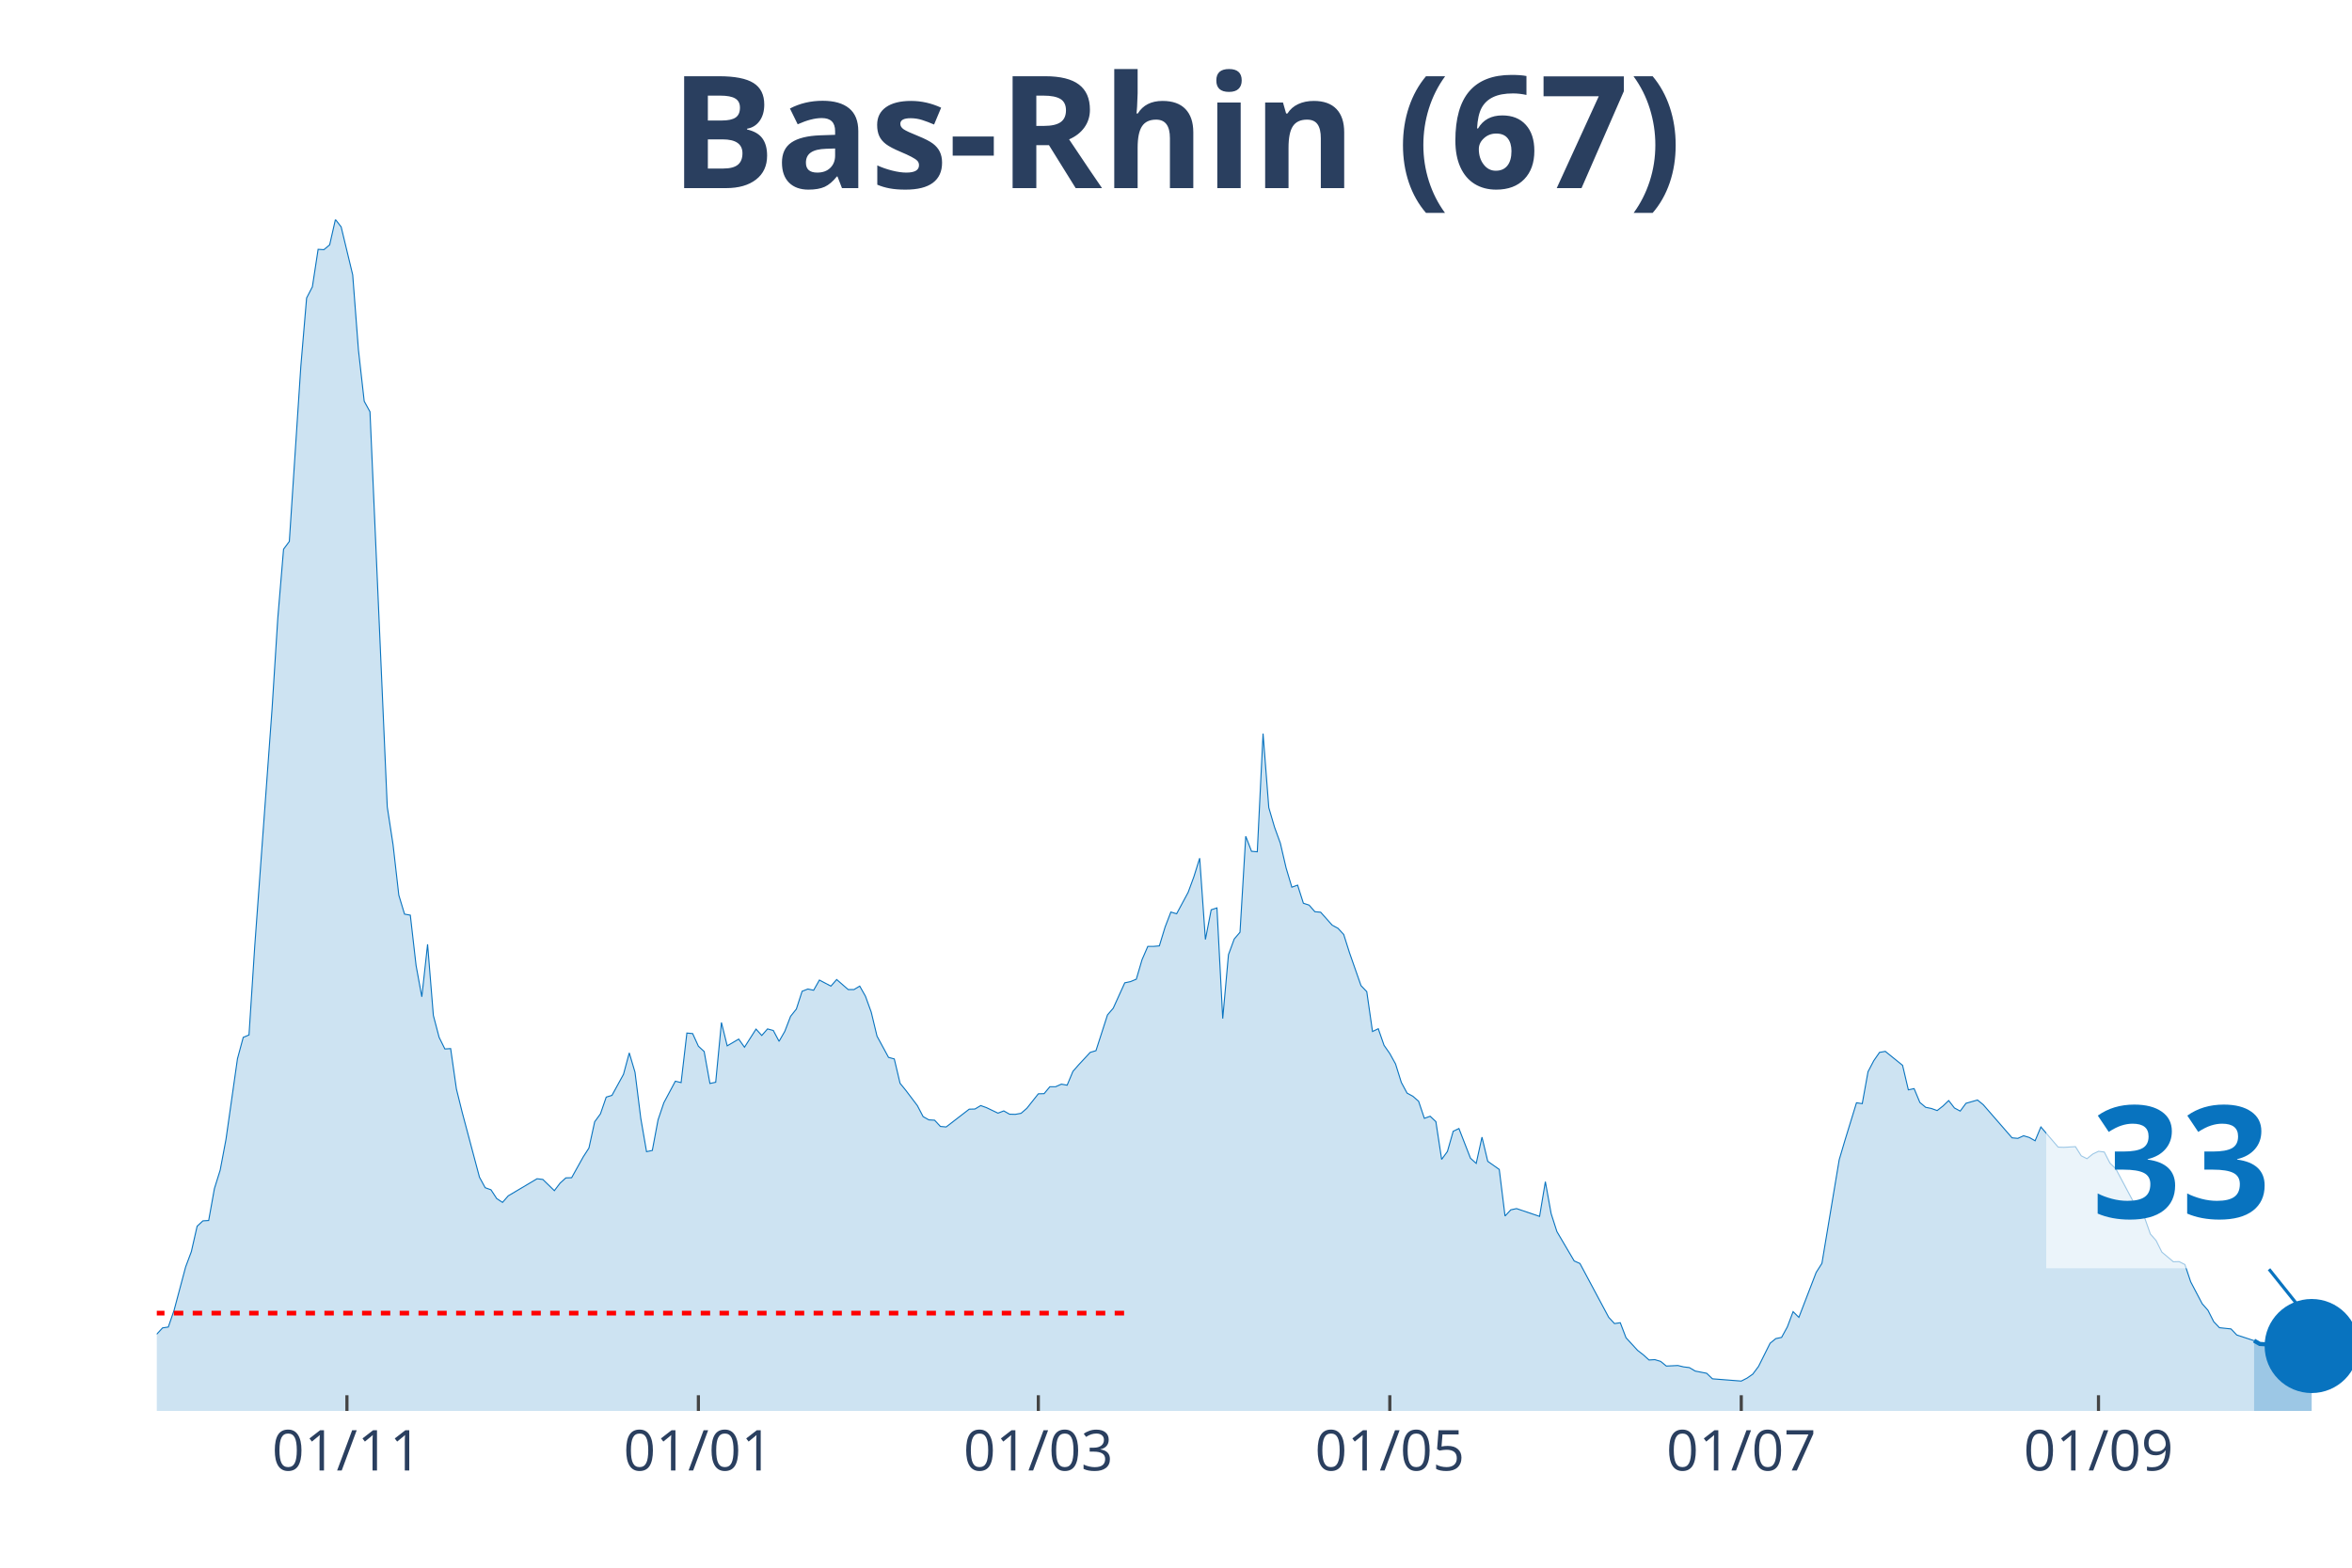
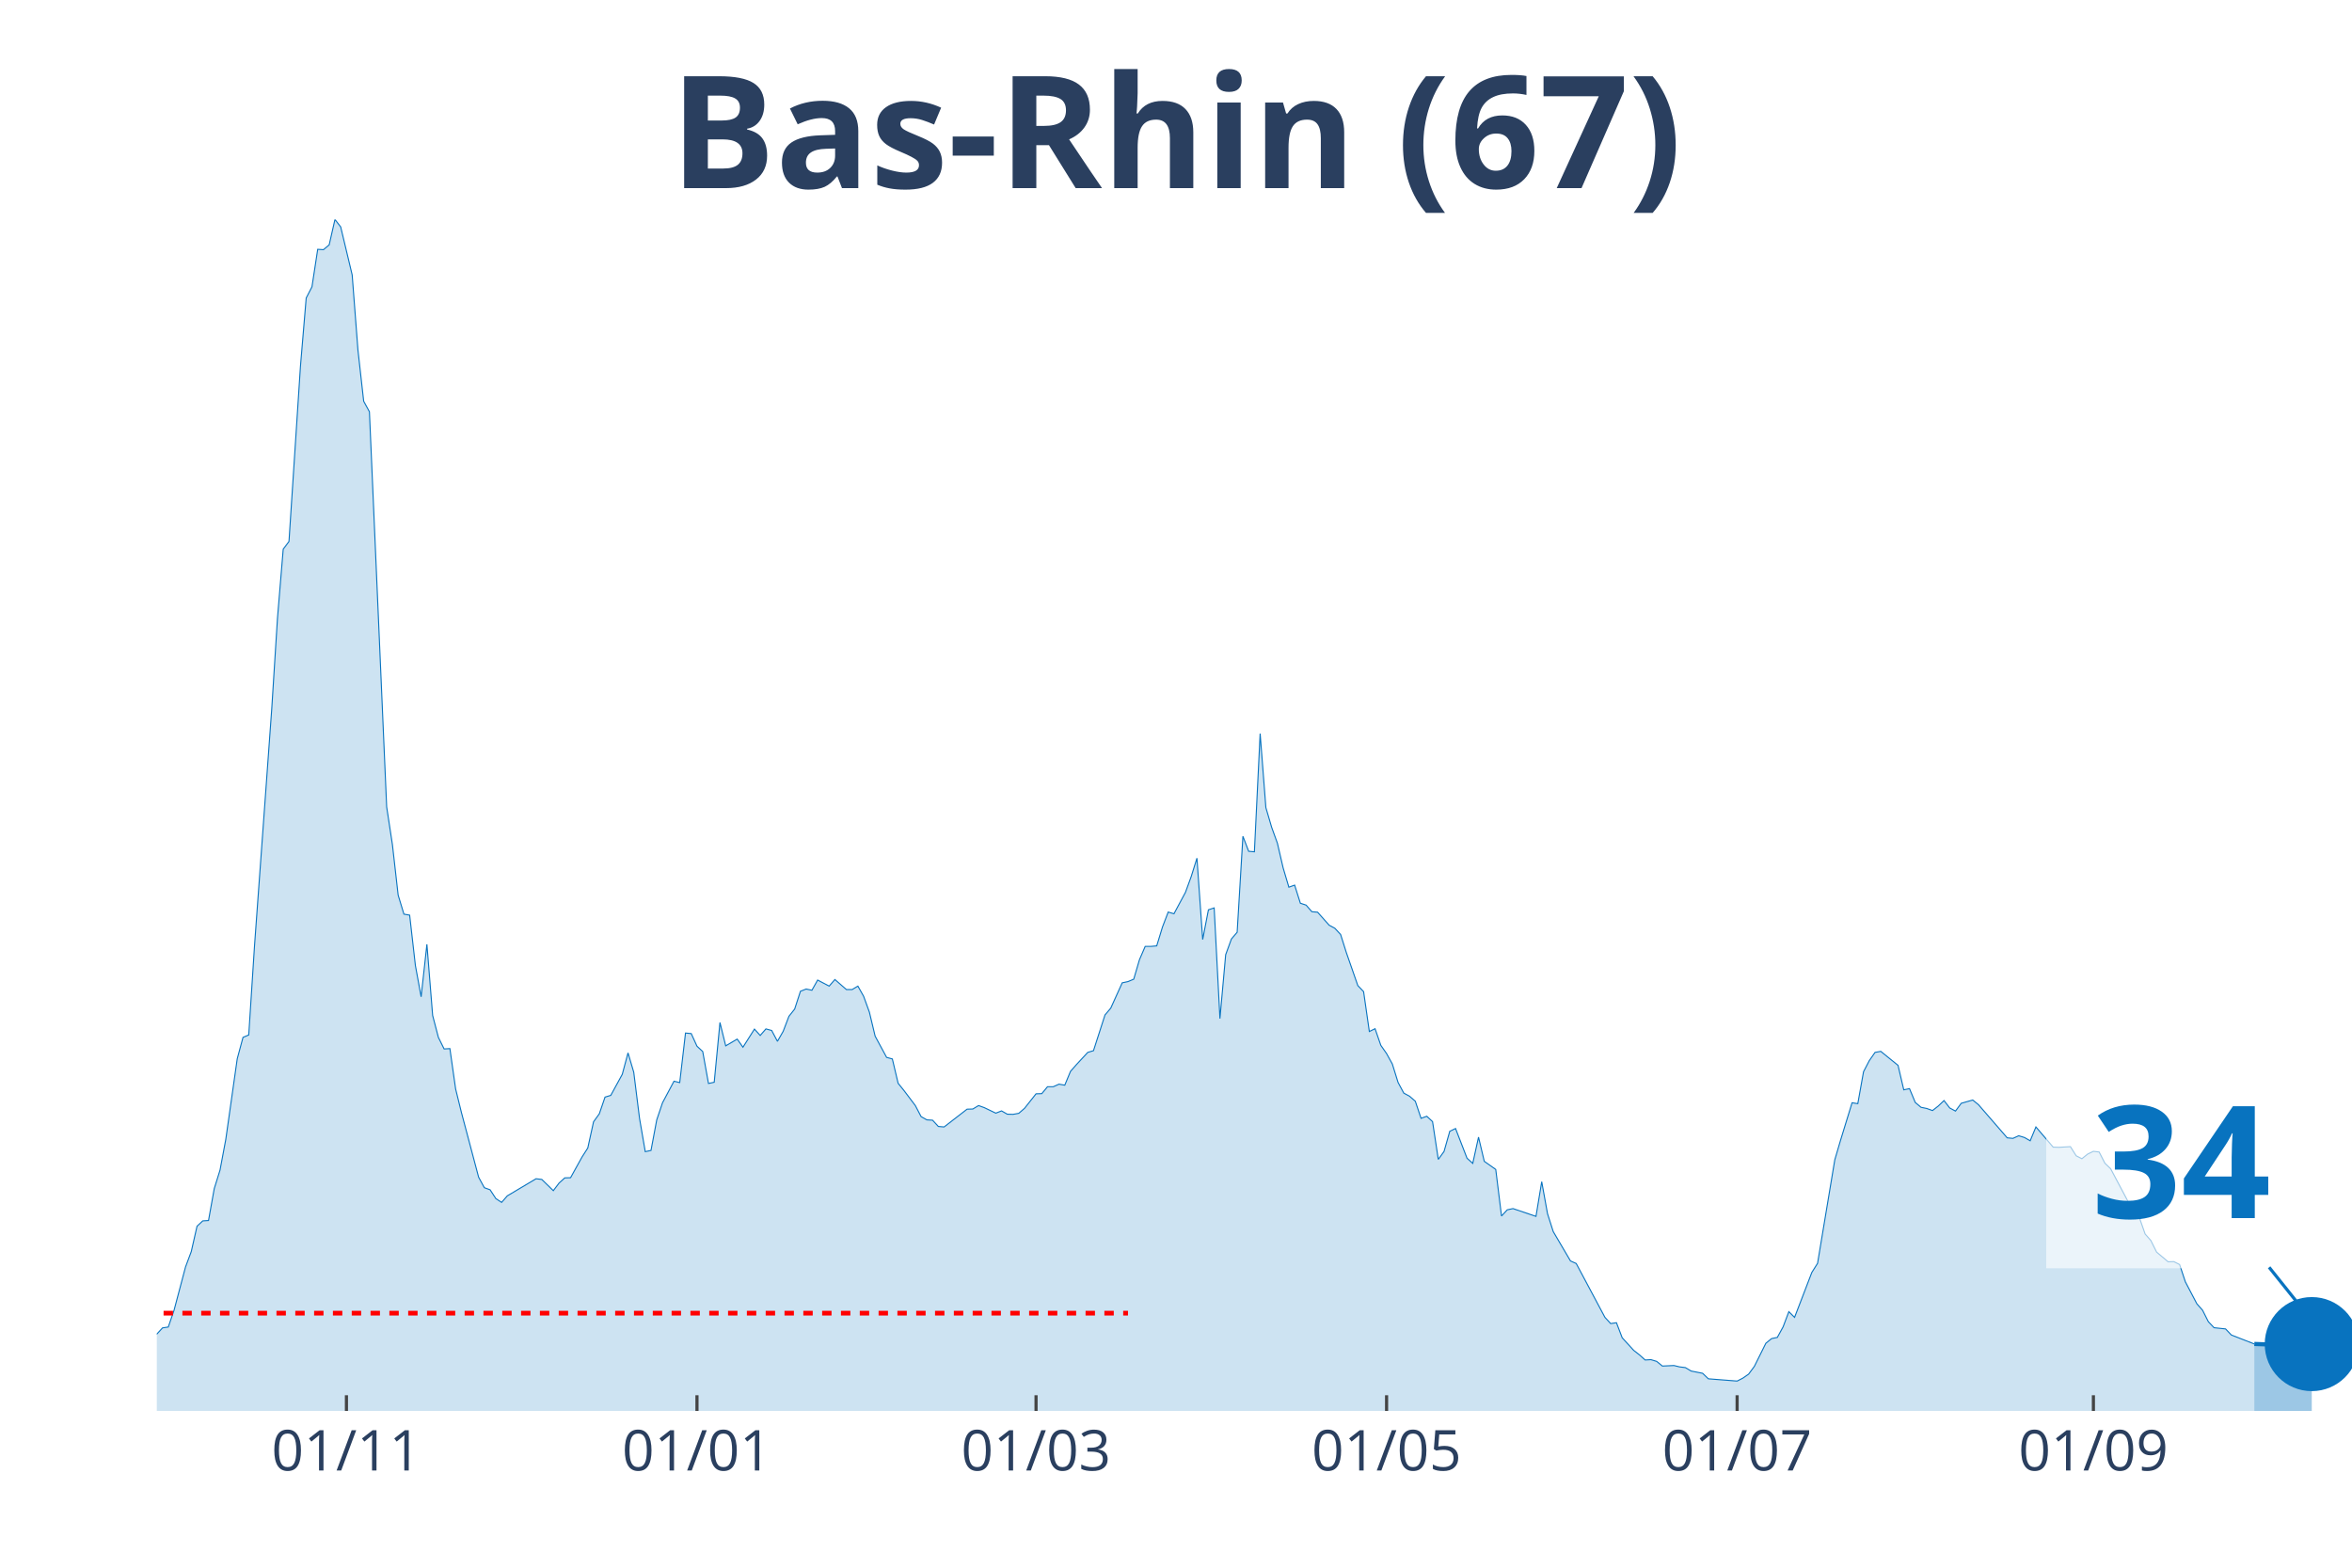
<svg xmlns="http://www.w3.org/2000/svg" class="main-svg" width="1125" height="750" style="" viewBox="0 0 750 500">
  <rect x="0" y="0" width="750" height="500" style="fill: rgb(0, 0, 0); fill-opacity: 0;" />
-   <defs id="defs-ee9c29">
+   <defs id="defs-275524">
    <g class="clips">
-       <clipPath id="clipee9c29xyplot" class="plotclip">
+       <clipPath id="clip275524xyplot" class="plotclip">
        <rect width="700" height="380" />
      </clipPath>
-       <clipPath class="axesclip" id="clipee9c29x">
+       <clipPath class="axesclip" id="clip275524x">
        <rect x="50" y="0" width="700" height="500" />
      </clipPath>
-       <clipPath class="axesclip" id="clipee9c29y">
+       <clipPath class="axesclip" id="clip275524y">
        <rect x="0" y="70" width="750" height="380" />
      </clipPath>
-       <clipPath class="axesclip" id="clipee9c29xy">
+       <clipPath class="axesclip" id="clip275524xy">
        <rect x="50" y="70" width="700" height="380" />
      </clipPath>
    </g>
    <g class="gradients" />
  </defs>
  <g class="bglayer">
    <rect class="bg" x="50" y="70" width="700" height="380" style="fill: rgb(0, 0, 0); fill-opacity: 0; stroke-width: 0;" />
  </g>
  <g class="layer-below">
    <g class="imagelayer" />
    <g class="shapelayer" />
  </g>
  <g class="cartesianlayer">
    <g class="subplot xy">
      <g class="layer-subplot">
        <g class="shapelayer" />
        <g class="imagelayer" />
      </g>
      <g class="gridlayer">
        <g class="x">
-           <path class="xgrid crisp" transform="translate(110.63,0)" d="M0,70v380" style="stroke: rgb(255, 255, 255); stroke-opacity: 1; stroke-width: 1px;" />
-           <path class="xgrid crisp" transform="translate(222.7,0)" d="M0,70v380" style="stroke: rgb(255, 255, 255); stroke-opacity: 1; stroke-width: 1px;" />
-           <path class="xgrid crisp" transform="translate(331.1,0)" d="M0,70v380" style="stroke: rgb(255, 255, 255); stroke-opacity: 1; stroke-width: 1px;" />
-           <path class="xgrid crisp" transform="translate(443.18,0)" d="M0,70v380" style="stroke: rgb(255, 255, 255); stroke-opacity: 1; stroke-width: 1px;" />
-           <path class="xgrid crisp" transform="translate(555.25,0)" d="M0,70v380" style="stroke: rgb(255, 255, 255); stroke-opacity: 1; stroke-width: 1px;" />
-           <path class="xgrid crisp" transform="translate(669.16,0)" d="M0,70v380" style="stroke: rgb(255, 255, 255); stroke-opacity: 1; stroke-width: 1px;" />
+           <path class="xgrid crisp" transform="translate(110.47,0)" d="M0,70v380" style="stroke: rgb(255, 255, 255); stroke-opacity: 1; stroke-width: 1px;" />
+           <path class="xgrid crisp" transform="translate(222.25,0)" d="M0,70v380" style="stroke: rgb(255, 255, 255); stroke-opacity: 1; stroke-width: 1px;" />
+           <path class="xgrid crisp" transform="translate(330.37,0)" d="M0,70v380" style="stroke: rgb(255, 255, 255); stroke-opacity: 1; stroke-width: 1px;" />
+           <path class="xgrid crisp" transform="translate(442.15,0)" d="M0,70v380" style="stroke: rgb(255, 255, 255); stroke-opacity: 1; stroke-width: 1px;" />
+           <path class="xgrid crisp" transform="translate(553.93,0)" d="M0,70v380" style="stroke: rgb(255, 255, 255); stroke-opacity: 1; stroke-width: 1px;" />
+           <path class="xgrid crisp" transform="translate(667.54,0)" d="M0,70v380" style="stroke: rgb(255, 255, 255); stroke-opacity: 1; stroke-width: 1px;" />
        </g>
        <g class="y" />
      </g>
      <g class="zerolinelayer" />
      <path class="xlines-below" />
      <path class="ylines-below" />
      <g class="overlines-below" />
      <g class="xaxislayer-below" />
      <g class="yaxislayer-below" />
      <g class="overaxes-below" />
-       <g class="plot" transform="translate(50, 70)" clip-path="url('#clipee9c29xyplot')">
+       <g class="plot" transform="translate(50, 70)" clip-path="url('#clip275524xyplot')">
        <g class="scatterlayer mlayer">
-           <g class="trace scatter trace31fc7a" style="stroke-miterlimit: 2;">
+           <g class="trace scatter tracef9cf02" style="stroke-miterlimit: 2;">
            <g class="fills">
              <g>
-                 <path class="js-fill" d="M668.77,380L-249.87,380L-249.87,372.13L-237.01,375.38L-235.17,375.49L-227.82,374.99L-225.98,376.42L-189.24,378.24L-187.4,378.4L-156.17,378.24L-154.33,378.07L-117.59,376.42L-115.75,376.37L-104.72,374.77L-102.89,374.93L-95.54,375.1L-93.7,374.44L-84.51,369.81L-82.68,368.88L-66.14,355.39L-64.3,355.22L-60.63,355.72L-58.79,353.02L-51.44,353.85L-49.61,354.18L-47.77,354.18L-45.93,357.48L-38.58,352.53L-36.75,349.44L-34.91,348.18L-33.07,343.88L-31.23,341.46L-29.4,341.9L-25.72,339.97L-23.88,343.33L-22.05,344.38L-20.21,344.32L-18.37,346.31L-16.54,345.59L-12.86,347.3L-11.02,346.69L-9.19,347.13L-7.35,351.37L-3.67,355.22L-1.84,355.33L0,355.5L1.84,353.52L3.67,353.24L5.51,347.9L9.19,334.08L11.02,329.18L12.86,321.09L14.7,319.38L16.54,319.27L18.37,309.09L20.21,303.2L22.05,293.45L25.72,267.68L27.56,260.86L29.4,260.09L31.23,231.79L36.75,156.14L38.58,127.18L40.42,105.16L42.26,102.68L45.93,46.8L47.77,25.05L49.61,21.47L51.44,9.52L53.28,9.63L55.12,8.09L56.96,0L58.79,2.37L62.47,17.67L64.3,41.62L66.14,57.97L67.98,61.33L73.49,187.36L75.33,199.36L77.17,215.49L79,221.55L80.84,221.88L82.68,237.95L84.51,247.92L86.35,231.18L88.19,253.87L90.03,260.86L91.86,264.55L93.7,264.44L95.54,277.32L97.38,284.75L102.89,305.45L104.72,308.81L106.56,309.47L108.4,312.28L110.24,313.49L112.07,311.4L121.26,305.95L123.1,306.17L126.77,309.75L128.61,307.33L130.45,305.67L132.28,305.62L135.96,299.01L137.8,296.15L139.63,287.78L141.47,285.25L143.31,279.91L145.14,279.36L148.82,272.64L150.66,265.81L152.49,271.98L154.33,286.68L156.17,297.31L158.01,296.92L159.84,287.17L161.68,281.72L165.35,274.84L167.19,275.28L169.03,259.48L170.87,259.65L172.7,263.67L174.54,265.37L176.38,275.56L178.22,275.17L180.05,256.12L181.89,263.56L185.56,261.41L187.4,264L191.08,258.22L192.91,260.25L194.75,258.16L196.59,258.66L198.43,262.12L200.26,258.93L202.1,254.14L203.94,251.83L205.77,246.16L207.61,245.44L209.45,245.83L211.29,242.58L214.96,244.51L216.8,242.41L220.47,245.61L222.31,245.61L224.15,244.51L225.98,247.75L227.82,252.82L229.66,260.47L233.33,267.24L235.17,267.74L237.01,275.5L238.85,277.76L242.52,282.61L244.36,286.13L246.19,287.17L248.03,287.28L249.87,289.27L251.71,289.43L259.06,283.76L260.89,283.71L262.73,282.61L264.57,283.27L268.24,285.03L270.08,284.31L271.92,285.36L273.75,285.41L275.59,285.08L277.43,283.49L281.1,278.86L282.94,278.81L284.78,276.6L286.61,276.6L288.45,275.78L290.29,276.11L292.13,271.7L293.96,269.61L297.64,265.65L299.48,265.1L303.15,253.7L304.99,251.55L308.66,243.46L310.5,243.07L312.34,242.3L314.17,236.08L316.01,231.84L317.85,231.84L319.69,231.68L321.52,225.68L323.36,220.89L325.2,221.44L328.87,214.61L330.71,209.6L332.55,203.71L334.38,229.64L336.22,220.17L338.06,219.57L339.9,254.86L341.73,234.49L343.57,229.48L345.41,227.33L347.24,196.72L349.08,201.51L350.92,201.67L352.76,163.96L354.59,187.58L356.43,193.85L358.27,198.92L360.1,206.79L361.94,212.96L363.78,212.3L365.62,218.08L367.45,218.68L369.29,220.78L371.13,220.94L374.8,225.07L376.64,226.06L378.48,228.04L380.31,233.82L383.99,244.34L385.83,246.27L387.66,258.99L389.5,258.1L391.34,263.39L393.18,266.03L395.01,269.34L396.85,275.23L398.69,278.64L400.52,279.63L402.36,281.23L404.2,286.68L406.04,286.02L407.87,287.73L409.71,299.78L411.55,297.25L413.39,290.81L415.22,289.93L418.9,299.4L420.73,301.05L422.57,292.68L424.41,300.39L428.08,302.98L429.92,317.84L431.76,315.86L433.6,315.47L440.94,317.95L442.78,306.88L444.62,317.07L446.46,322.8L451.97,332.16L453.81,332.98L462.99,350.16L464.83,352.14L466.67,351.87L468.5,356.66L472.18,360.68L474.02,362.11L475.85,363.76L477.69,363.65L479.53,364.2L481.36,365.69L485.04,365.52L486.88,365.96L488.71,366.18L490.55,367.28L494.23,368L496.06,369.76L505.25,370.48L507.09,369.54L508.92,368.27L510.76,365.8L514.44,358.42L516.27,356.93L518.11,356.55L519.95,353.19L521.78,348.34L523.62,350.16L529.13,335.84L530.97,332.93L536.48,299.89L538.32,293.67L541.99,281.72L543.83,282L545.67,271.81L547.51,268.29L549.34,265.65L551.18,265.32L556.69,269.78L558.53,277.59L560.37,277.21L562.2,281.61L564.04,283.16L565.88,283.54L567.72,284.2L569.55,282.77L571.39,281.01L573.23,283.38L575.07,284.37L576.9,281.89L580.58,280.84L582.41,282.33L591.6,292.9L593.44,293.07L595.28,292.24L597.11,292.79L598.95,293.84L600.79,289.43L606.3,295.87L608.14,295.93L611.81,295.71L613.65,298.63L615.49,299.56L617.32,298.08L619.16,297.2L621,297.42L622.83,300.99L624.67,302.76L630.18,313.11L632.02,317.84L633.86,318.34L635.7,323.57L637.53,325.66L639.37,329.35L643.04,332.43L644.88,332.38L646.72,333.31L648.56,338.82L652.23,345.81L654.07,347.9L655.91,351.54L657.74,353.46L661.42,353.85L663.25,355.78L668.77,357.59" style="fill: rgb(8, 115, 191); fill-opacity: 0.2; stroke-width: 0;" />
+                 <path class="js-fill" d="M668.85,380L-249.21,380L-249.21,372.13L-236.39,375.38L-234.55,375.49L-227.23,374.99L-225.39,376.42L-188.74,378.24L-186.91,378.4L-155.76,378.24L-153.93,378.07L-117.28,376.42L-115.45,376.37L-104.45,374.77L-102.62,374.93L-95.29,375.1L-93.46,374.44L-84.29,369.81L-82.46,368.88L-65.97,355.39L-64.14,355.22L-60.47,355.72L-58.64,353.02L-51.31,353.85L-49.48,354.18L-47.64,354.18L-45.81,357.48L-38.48,352.53L-36.65,349.44L-34.82,348.18L-32.98,343.88L-31.15,341.46L-29.32,341.9L-25.65,339.97L-23.82,343.33L-20.16,344.32L-18.32,346.31L-16.49,345.59L-14.66,346.09L-12.83,347.3L-10.99,346.69L-9.16,347.13L-7.33,351.37L-3.66,355.22L-1.83,355.33L0,355.5L1.83,353.52L3.66,353.24L5.5,347.9L9.16,334.08L10.99,329.18L12.83,321.09L14.66,319.38L16.49,319.27L18.32,309.09L20.16,303.2L21.99,293.45L25.65,267.68L27.49,260.86L29.32,260.09L31.15,231.79L36.65,156.14L38.48,127.18L40.31,105.16L42.15,102.68L45.81,46.8L47.64,25.05L49.48,21.47L51.31,9.52L53.14,9.63L54.97,8.09L56.81,0L58.64,2.37L62.3,17.67L64.14,41.62L65.97,57.97L67.8,61.33L73.3,187.36L75.13,199.36L76.96,215.49L78.8,221.55L80.63,221.88L82.46,237.95L84.29,247.92L86.13,231.18L87.96,253.87L89.79,260.86L91.62,264.55L93.46,264.44L95.29,277.32L97.12,284.75L102.62,305.45L104.45,308.81L106.28,309.47L108.12,312.28L109.95,313.49L111.78,311.4L120.94,305.95L122.77,306.17L126.44,309.75L128.27,307.33L130.1,305.67L131.94,305.62L135.6,299.01L137.43,296.15L139.27,287.78L141.1,285.25L142.93,279.91L144.76,279.36L148.43,272.64L150.26,265.81L152.09,271.98L153.93,286.68L155.76,297.31L157.59,296.92L159.42,287.17L161.26,281.72L164.92,274.84L166.75,275.28L168.59,259.48L170.42,259.65L172.25,263.67L174.08,265.37L175.92,275.56L177.75,275.17L179.58,256.12L181.41,263.56L185.08,261.41L186.91,264L190.58,258.22L192.41,260.25L194.24,258.16L196.07,258.66L197.91,262.12L199.74,258.93L201.57,254.14L203.4,251.83L205.24,246.16L207.07,245.44L208.9,245.83L210.73,242.58L214.4,244.51L216.23,242.41L219.9,245.61L221.73,245.61L223.56,244.51L225.39,247.75L227.23,252.82L229.06,260.47L232.72,267.24L234.55,267.74L236.39,275.5L238.22,277.76L241.88,282.61L243.72,286.13L245.55,287.17L247.38,287.28L249.21,289.27L251.05,289.43L258.38,283.76L260.21,283.71L262.04,282.61L263.87,283.27L267.54,285.03L269.37,284.31L271.2,285.36L273.04,285.41L274.87,285.08L276.7,283.49L280.37,278.86L282.2,278.81L284.03,276.6L285.86,276.6L287.7,275.78L289.53,276.11L291.36,271.7L293.19,269.61L296.86,265.65L298.69,265.1L302.36,253.7L304.19,251.55L307.85,243.46L309.69,243.07L311.52,242.3L313.35,236.08L315.18,231.84L317.02,231.84L318.85,231.68L320.68,225.68L322.51,220.89L324.35,221.44L328.01,214.61L329.84,209.6L331.68,203.71L333.51,229.64L335.34,220.17L337.17,219.57L339.01,254.86L340.84,234.49L342.67,229.48L344.5,227.33L346.34,196.72L348.17,201.51L350,201.67L351.83,163.96L353.66,187.58L355.5,193.85L357.33,198.92L359.16,206.79L360.99,212.96L362.83,212.3L364.66,218.08L366.49,218.68L368.32,220.78L370.16,220.94L373.82,225.07L375.65,226.06L377.49,228.04L379.32,233.82L382.98,244.34L384.82,246.27L386.65,258.99L388.48,258.1L390.31,263.39L392.15,266.03L393.98,269.34L395.81,275.23L397.64,278.64L399.48,279.63L401.31,281.23L403.14,286.68L404.97,286.02L406.81,287.73L408.64,299.78L410.47,297.25L412.3,290.81L414.14,289.93L417.8,299.4L419.63,301.05L421.47,292.68L423.3,300.39L426.96,302.98L428.8,317.84L430.63,315.86L432.46,315.47L439.79,317.95L441.62,306.88L443.46,317.07L445.29,322.8L450.79,332.16L452.62,332.98L461.78,350.16L463.61,352.14L465.45,351.87L467.28,356.66L470.94,360.68L472.77,362.11L474.61,363.76L476.44,363.65L478.27,364.2L480.1,365.69L483.77,365.52L485.6,365.96L487.43,366.18L489.27,367.28L492.93,368L494.76,369.76L503.93,370.48L505.76,369.54L507.59,368.27L509.42,365.8L513.09,358.42L514.92,356.93L516.75,356.55L518.59,353.19L520.42,348.34L522.25,350.16L527.75,335.84L529.58,332.93L535.08,299.89L536.91,293.67L540.58,281.72L542.41,282L544.24,271.81L546.07,268.29L547.91,265.65L549.74,265.32L555.24,269.78L557.07,277.59L558.9,277.21L560.73,281.61L562.57,283.16L564.4,283.54L566.23,284.2L568.06,282.77L569.9,281.01L571.73,283.38L573.56,284.37L575.39,281.89L579.06,280.84L580.89,282.33L590.05,292.9L591.88,293.07L593.72,292.24L595.55,292.79L597.38,293.84L599.21,289.43L604.71,295.87L606.54,295.93L610.21,295.71L612.04,298.63L613.87,299.56L615.71,298.08L617.54,297.2L619.37,297.42L621.2,300.99L623.04,302.76L628.53,313.11L630.37,317.84L632.2,318.34L634.03,323.57L635.86,325.66L637.7,329.35L641.36,332.43L643.19,332.38L645.03,333.31L646.86,338.82L650.52,345.81L652.36,347.9L654.19,351.54L656.02,353.46L659.69,353.85L661.52,355.78L668.85,358.64" style="fill: rgb(8, 115, 191); fill-opacity: 0.2; stroke-width: 0;" />
              </g>
            </g>
            <g class="errorbars" />
            <g class="lines">
-               <path class="js-line" d="M-249.87,372.13L-237.01,375.38L-235.17,375.49L-227.82,374.99L-225.98,376.42L-189.24,378.24L-187.4,378.4L-156.17,378.24L-154.33,378.07L-117.59,376.42L-115.75,376.37L-104.72,374.77L-102.89,374.93L-95.54,375.1L-93.7,374.44L-84.51,369.81L-82.68,368.88L-66.14,355.39L-64.3,355.22L-60.63,355.72L-58.79,353.02L-51.44,353.85L-49.61,354.18L-47.77,354.18L-45.93,357.48L-38.58,352.53L-36.75,349.44L-34.91,348.18L-33.07,343.88L-31.23,341.46L-29.4,341.9L-25.72,339.97L-23.88,343.33L-22.05,344.38L-20.21,344.32L-18.37,346.31L-16.54,345.59L-12.86,347.3L-11.02,346.69L-9.19,347.13L-7.35,351.37L-3.67,355.22L-1.84,355.33L0,355.5L1.84,353.52L3.67,353.24L5.51,347.9L9.19,334.08L11.02,329.18L12.86,321.09L14.7,319.38L16.54,319.27L18.37,309.09L20.21,303.2L22.05,293.45L25.72,267.68L27.56,260.86L29.4,260.09L31.23,231.79L36.75,156.14L38.58,127.18L40.42,105.16L42.26,102.68L45.93,46.8L47.77,25.05L49.61,21.47L51.44,9.52L53.28,9.63L55.12,8.09L56.96,0L58.79,2.37L62.47,17.67L64.3,41.62L66.14,57.97L67.98,61.33L73.49,187.36L75.33,199.36L77.17,215.49L79,221.55L80.84,221.88L82.68,237.95L84.51,247.92L86.35,231.18L88.19,253.87L90.03,260.86L91.86,264.55L93.7,264.44L95.54,277.32L97.38,284.75L102.89,305.45L104.72,308.81L106.56,309.47L108.4,312.28L110.24,313.49L112.07,311.4L121.26,305.95L123.1,306.17L126.77,309.75L128.61,307.33L130.45,305.67L132.28,305.62L135.96,299.01L137.8,296.15L139.63,287.78L141.47,285.25L143.31,279.91L145.14,279.36L148.82,272.64L150.66,265.81L152.49,271.98L154.33,286.68L156.17,297.31L158.01,296.92L159.84,287.17L161.68,281.72L165.35,274.84L167.19,275.28L169.03,259.48L170.87,259.65L172.7,263.67L174.54,265.37L176.38,275.56L178.22,275.17L180.05,256.12L181.89,263.56L185.56,261.41L187.4,264L191.08,258.22L192.91,260.25L194.75,258.16L196.59,258.66L198.43,262.12L200.26,258.93L202.1,254.14L203.94,251.83L205.77,246.16L207.61,245.44L209.45,245.83L211.29,242.58L214.96,244.51L216.8,242.41L220.47,245.61L222.31,245.61L224.15,244.51L225.98,247.75L227.82,252.82L229.66,260.47L233.33,267.24L235.17,267.74L237.01,275.5L238.85,277.76L242.52,282.61L244.36,286.13L246.19,287.17L248.03,287.28L249.87,289.27L251.71,289.43L259.06,283.76L260.89,283.71L262.73,282.61L264.57,283.27L268.24,285.03L270.08,284.31L271.92,285.36L273.75,285.41L275.59,285.08L277.43,283.49L281.1,278.86L282.94,278.81L284.78,276.6L286.61,276.6L288.45,275.78L290.29,276.11L292.13,271.7L293.96,269.61L297.64,265.65L299.48,265.1L303.15,253.7L304.99,251.55L308.66,243.46L310.5,243.07L312.34,242.3L314.17,236.08L316.01,231.84L317.85,231.84L319.69,231.68L321.52,225.68L323.36,220.89L325.2,221.44L328.87,214.61L330.71,209.6L332.55,203.71L334.38,229.64L336.22,220.17L338.06,219.57L339.9,254.86L341.73,234.49L343.57,229.48L345.41,227.33L347.24,196.72L349.08,201.51L350.92,201.67L352.76,163.96L354.59,187.58L356.43,193.85L358.27,198.92L360.1,206.79L361.94,212.96L363.78,212.3L365.62,218.08L367.45,218.68L369.29,220.78L371.13,220.94L374.8,225.07L376.64,226.06L378.48,228.04L380.31,233.82L383.99,244.34L385.83,246.27L387.66,258.99L389.5,258.1L391.34,263.39L393.18,266.03L395.01,269.34L396.85,275.23L398.69,278.64L400.52,279.63L402.36,281.23L404.2,286.68L406.04,286.02L407.87,287.73L409.71,299.78L411.55,297.25L413.39,290.81L415.22,289.93L418.9,299.4L420.73,301.05L422.57,292.68L424.41,300.39L428.08,302.98L429.92,317.84L431.76,315.86L433.6,315.47L440.94,317.95L442.78,306.88L444.62,317.07L446.46,322.8L451.97,332.16L453.81,332.98L462.99,350.16L464.83,352.14L466.67,351.87L468.5,356.66L472.18,360.68L474.02,362.11L475.85,363.76L477.69,363.65L479.53,364.2L481.36,365.69L485.04,365.52L486.88,365.96L488.71,366.18L490.55,367.28L494.23,368L496.06,369.76L505.25,370.48L507.09,369.54L508.92,368.27L510.76,365.8L514.44,358.42L516.27,356.93L518.11,356.55L519.95,353.19L521.78,348.34L523.62,350.16L529.13,335.84L530.97,332.93L536.48,299.89L538.32,293.67L541.99,281.72L543.83,282L545.67,271.81L547.51,268.29L549.34,265.65L551.18,265.32L556.69,269.78L558.53,277.59L560.37,277.21L562.2,281.61L564.04,283.16L565.88,283.54L567.72,284.2L569.55,282.77L571.39,281.01L573.23,283.38L575.07,284.37L576.9,281.89L580.58,280.84L582.41,282.33L591.6,292.9L593.44,293.07L595.28,292.24L597.11,292.79L598.95,293.84L600.79,289.43L606.3,295.87L608.14,295.93L611.81,295.71L613.65,298.63L615.49,299.56L617.32,298.08L619.16,297.2L621,297.42L622.83,300.99L624.67,302.76L630.18,313.11L632.02,317.84L633.86,318.34L635.7,323.57L637.53,325.66L639.37,329.35L643.04,332.43L644.88,332.38L646.72,333.31L648.56,338.82L652.23,345.81L654.07,347.9L655.91,351.54L657.74,353.46L661.42,353.85L663.25,355.78L668.77,357.59" style="vector-effect: non-scaling-stroke; fill: none; stroke: rgb(8, 115, 191); stroke-opacity: 1; stroke-width: 0.5px; opacity: 1;" />
+               <path class="js-line" d="M-249.21,372.13L-236.39,375.38L-234.55,375.49L-227.23,374.99L-225.39,376.42L-188.74,378.24L-186.91,378.4L-155.76,378.24L-153.93,378.07L-117.28,376.42L-115.45,376.37L-104.45,374.77L-102.62,374.93L-95.29,375.1L-93.46,374.44L-84.29,369.81L-82.46,368.88L-65.97,355.39L-64.14,355.22L-60.47,355.72L-58.64,353.02L-51.31,353.85L-49.48,354.18L-47.64,354.18L-45.81,357.48L-38.48,352.53L-36.65,349.44L-34.82,348.18L-32.98,343.88L-31.15,341.46L-29.32,341.9L-25.65,339.97L-23.82,343.33L-20.16,344.32L-18.32,346.31L-16.49,345.59L-14.66,346.09L-12.83,347.3L-10.99,346.69L-9.16,347.13L-7.33,351.37L-3.66,355.22L-1.83,355.33L0,355.5L1.83,353.52L3.66,353.24L5.5,347.9L9.16,334.08L10.99,329.18L12.83,321.09L14.66,319.38L16.49,319.27L18.32,309.09L20.16,303.2L21.99,293.45L25.65,267.68L27.49,260.86L29.32,260.09L31.15,231.79L36.65,156.14L38.48,127.18L40.31,105.16L42.15,102.68L45.81,46.8L47.64,25.05L49.48,21.47L51.31,9.52L53.14,9.63L54.97,8.09L56.81,0L58.64,2.37L62.3,17.67L64.14,41.62L65.97,57.97L67.8,61.33L73.3,187.36L75.13,199.36L76.96,215.49L78.8,221.55L80.63,221.88L82.46,237.95L84.29,247.92L86.13,231.18L87.96,253.87L89.79,260.86L91.62,264.55L93.46,264.44L95.29,277.32L97.12,284.75L102.62,305.45L104.45,308.81L106.28,309.47L108.12,312.28L109.95,313.49L111.78,311.4L120.94,305.95L122.77,306.17L126.44,309.75L128.27,307.33L130.1,305.67L131.94,305.62L135.6,299.01L137.43,296.15L139.27,287.78L141.1,285.25L142.93,279.91L144.76,279.36L148.43,272.64L150.26,265.81L152.09,271.98L153.93,286.68L155.76,297.31L157.59,296.92L159.42,287.17L161.26,281.72L164.92,274.84L166.75,275.28L168.59,259.48L170.42,259.65L172.25,263.67L174.08,265.37L175.92,275.56L177.75,275.17L179.58,256.12L181.41,263.56L185.08,261.41L186.91,264L190.58,258.22L192.41,260.25L194.24,258.16L196.07,258.66L197.91,262.12L199.74,258.93L201.57,254.14L203.4,251.83L205.24,246.16L207.07,245.44L208.9,245.83L210.73,242.58L214.4,244.51L216.23,242.41L219.9,245.61L221.73,245.61L223.56,244.51L225.39,247.75L227.23,252.82L229.06,260.47L232.72,267.24L234.55,267.74L236.39,275.5L238.22,277.76L241.88,282.61L243.72,286.13L245.55,287.17L247.38,287.28L249.21,289.27L251.05,289.43L258.38,283.76L260.21,283.71L262.04,282.61L263.87,283.27L267.54,285.03L269.37,284.31L271.2,285.36L273.04,285.41L274.87,285.08L276.7,283.49L280.37,278.86L282.2,278.81L284.03,276.6L285.86,276.6L287.7,275.78L289.53,276.11L291.36,271.7L293.19,269.61L296.86,265.65L298.69,265.1L302.36,253.7L304.19,251.55L307.85,243.46L309.69,243.07L311.52,242.3L313.35,236.08L315.18,231.84L317.02,231.84L318.85,231.68L320.68,225.68L322.51,220.89L324.35,221.44L328.01,214.61L329.84,209.6L331.68,203.71L333.51,229.64L335.34,220.17L337.17,219.57L339.01,254.86L340.84,234.49L342.67,229.48L344.5,227.33L346.34,196.72L348.17,201.51L350,201.67L351.83,163.96L353.66,187.58L355.5,193.85L357.33,198.92L359.16,206.79L360.99,212.96L362.83,212.3L364.66,218.08L366.49,218.68L368.32,220.78L370.16,220.94L373.82,225.07L375.65,226.06L377.49,228.04L379.32,233.82L382.98,244.34L384.82,246.27L386.65,258.99L388.48,258.1L390.31,263.39L392.15,266.03L393.98,269.34L395.81,275.23L397.64,278.64L399.48,279.63L401.31,281.23L403.14,286.68L404.97,286.02L406.81,287.73L408.64,299.78L410.47,297.25L412.3,290.81L414.14,289.93L417.8,299.4L419.63,301.05L421.47,292.68L423.3,300.39L426.96,302.98L428.8,317.84L430.63,315.86L432.46,315.47L439.79,317.95L441.62,306.88L443.46,317.07L445.29,322.8L450.79,332.16L452.62,332.98L461.78,350.16L463.61,352.14L465.45,351.87L467.28,356.66L470.94,360.68L472.77,362.11L474.61,363.76L476.44,363.65L478.27,364.2L480.1,365.69L483.77,365.52L485.6,365.96L487.43,366.18L489.27,367.28L492.93,368L494.76,369.76L503.93,370.48L505.76,369.54L507.59,368.27L509.42,365.8L513.09,358.42L514.92,356.93L516.75,356.55L518.59,353.19L520.42,348.34L522.25,350.16L527.75,335.84L529.58,332.93L535.08,299.89L536.91,293.67L540.58,281.72L542.41,282L544.24,271.81L546.07,268.29L547.91,265.65L549.74,265.32L555.24,269.78L557.07,277.59L558.9,277.21L560.73,281.61L562.57,283.16L564.4,283.54L566.23,284.2L568.06,282.77L569.9,281.01L571.73,283.38L573.56,284.37L575.39,281.89L579.06,280.84L580.89,282.33L590.05,292.9L591.88,293.07L593.72,292.24L595.55,292.79L597.38,293.84L599.21,289.43L604.71,295.87L606.54,295.93L610.21,295.71L612.04,298.63L613.87,299.56L615.71,298.08L617.54,297.2L619.37,297.42L621.2,300.99L623.04,302.76L628.53,313.11L630.37,317.84L632.2,318.34L634.03,323.57L635.86,325.66L637.7,329.35L641.36,332.43L643.19,332.38L645.03,333.31L646.86,338.82L650.52,345.81L652.36,347.9L654.19,351.54L656.02,353.46L659.69,353.85L661.52,355.78L668.85,358.64" style="vector-effect: non-scaling-stroke; fill: none; stroke: rgb(8, 115, 191); stroke-opacity: 1; stroke-width: 0.5px; opacity: 1;" />
            </g>
            <g class="points" />
            <g class="text" />
          </g>
-           <g class="trace scatter trace22dd1e" style="stroke-miterlimit: 2;">
+           <g class="trace scatter tracebaca9e" style="stroke-miterlimit: 2;">
            <g class="fills">
              <g>
-                 <path class="js-fill" d="M687.14,380L668.77,380L668.77,357.59L670.6,358.64L672.44,358.75L674.28,359.02L676.12,358.53L685.3,360.18L687.14,359.3" style="fill: rgb(8, 115, 191); fill-opacity: 0.4; stroke-width: 0;" />
+                 <path class="js-fill" d="M687.17,380L668.85,380L668.85,358.64L676.18,358.91L678.01,359.63L679.84,360.18L681.68,359.9L683.51,360.18L685.34,359.3L687.17,358.69" style="fill: rgb(8, 115, 191); fill-opacity: 0.4; stroke-width: 0;" />
              </g>
            </g>
            <g class="errorbars" />
            <g class="lines">
-               <path class="js-line" d="M668.77,357.59L670.6,358.64L672.44,358.75L674.28,359.02L676.12,358.53L685.3,360.18L687.14,359.3" style="vector-effect: non-scaling-stroke; fill: none; stroke: rgb(8, 115, 191); stroke-opacity: 1; stroke-width: 2px; opacity: 1;" />
+               <path class="js-line" d="M668.85,358.64L676.18,358.91L678.01,359.63L679.84,360.18L681.68,359.9L683.51,360.18L685.34,359.3L687.17,358.69" style="vector-effect: non-scaling-stroke; fill: none; stroke: rgb(8, 115, 191); stroke-opacity: 1; stroke-width: 2px; opacity: 1;" />
            </g>
            <g class="points" />
            <g class="text" />
          </g>
-           <g class="trace scatter trace5e6f59" style="stroke-miterlimit: 2; opacity: 1;">
+           <g class="trace scatter tracebaf586" style="stroke-miterlimit: 2; opacity: 1;">
            <g class="fills" />
            <g class="errorbars" />
            <g class="lines" />
            <g class="points">
-               <path class="point" transform="translate(687.14,359.3)" d="M15,0A15,15 0 1,1 0,-15A15,15 0 0,1 15,0Z" style="opacity: 1; stroke-width: 0px; fill: rgb(8, 115, 191); fill-opacity: 1;" />
+               <path class="point" transform="translate(687.17,358.69)" d="M15,0A15,15 0 1,1 0,-15A15,15 0 0,1 15,0Z" style="opacity: 1; stroke-width: 0px; fill: rgb(8, 115, 191); fill-opacity: 1;" />
            </g>
            <g class="text" />
          </g>
        </g>
      </g>
      <g class="overplot" />
      <path class="xlines-above crisp" style="fill: none; stroke-width: 1px; stroke: rgb(0, 0, 0); stroke-opacity: 0;" d="" />
      <path class="ylines-above crisp" style="fill: none;" d="M0,0" />
      <g class="overlines-above" />
      <g class="xaxislayer-above">
-         <path class="xtick ticks crisp" d="M0,450v-5" transform="translate(110.63,0)" style="stroke: rgb(68, 68, 68); stroke-opacity: 1; stroke-width: 1px;" />
-         <path class="xtick ticks crisp" d="M0,450v-5" transform="translate(222.7,0)" style="stroke: rgb(68, 68, 68); stroke-opacity: 1; stroke-width: 1px;" />
-         <path class="xtick ticks crisp" d="M0,450v-5" transform="translate(331.1,0)" style="stroke: rgb(68, 68, 68); stroke-opacity: 1; stroke-width: 1px;" />
-         <path class="xtick ticks crisp" d="M0,450v-5" transform="translate(443.18,0)" style="stroke: rgb(68, 68, 68); stroke-opacity: 1; stroke-width: 1px;" />
-         <path class="xtick ticks crisp" d="M0,450v-5" transform="translate(555.25,0)" style="stroke: rgb(68, 68, 68); stroke-opacity: 1; stroke-width: 1px;" />
-         <path class="xtick ticks crisp" d="M0,450v-5" transform="translate(669.16,0)" style="stroke: rgb(68, 68, 68); stroke-opacity: 1; stroke-width: 1px;" />
+         <path class="xtick ticks crisp" d="M0,450v-5" transform="translate(110.47,0)" style="stroke: rgb(68, 68, 68); stroke-opacity: 1; stroke-width: 1px;" />
+         <path class="xtick ticks crisp" d="M0,450v-5" transform="translate(222.25,0)" style="stroke: rgb(68, 68, 68); stroke-opacity: 1; stroke-width: 1px;" />
+         <path class="xtick ticks crisp" d="M0,450v-5" transform="translate(330.37,0)" style="stroke: rgb(68, 68, 68); stroke-opacity: 1; stroke-width: 1px;" />
+         <path class="xtick ticks crisp" d="M0,450v-5" transform="translate(442.15,0)" style="stroke: rgb(68, 68, 68); stroke-opacity: 1; stroke-width: 1px;" />
+         <path class="xtick ticks crisp" d="M0,450v-5" transform="translate(553.93,0)" style="stroke: rgb(68, 68, 68); stroke-opacity: 1; stroke-width: 1px;" />
+         <path class="xtick ticks crisp" d="M0,450v-5" transform="translate(667.54,0)" style="stroke: rgb(68, 68, 68); stroke-opacity: 1; stroke-width: 1px;" />
        <g class="xtick">
-           <text text-anchor="middle" x="0" y="469" transform="translate(110.63,0)" style="font-family: 'Open Sans', verdana, arial, sans-serif; font-size: 18px; fill: rgb(42, 63, 95); fill-opacity: 1; white-space: pre;">01/11</text>
+           <text text-anchor="middle" x="0" y="469" transform="translate(110.47,0)" style="font-family: 'Open Sans', verdana, arial, sans-serif; font-size: 18px; fill: rgb(42, 63, 95); fill-opacity: 1; white-space: pre;">01/11</text>
        </g>
        <g class="xtick">
-           <text text-anchor="middle" x="0" y="469" transform="translate(222.7,0)" style="font-family: 'Open Sans', verdana, arial, sans-serif; font-size: 18px; fill: rgb(42, 63, 95); fill-opacity: 1; white-space: pre;">01/01</text>
+           <text text-anchor="middle" x="0" y="469" transform="translate(222.25,0)" style="font-family: 'Open Sans', verdana, arial, sans-serif; font-size: 18px; fill: rgb(42, 63, 95); fill-opacity: 1; white-space: pre;">01/01</text>
        </g>
        <g class="xtick">
-           <text text-anchor="middle" x="0" y="469" transform="translate(331.1,0)" style="font-family: 'Open Sans', verdana, arial, sans-serif; font-size: 18px; fill: rgb(42, 63, 95); fill-opacity: 1; white-space: pre;">01/03</text>
+           <text text-anchor="middle" x="0" y="469" transform="translate(330.37,0)" style="font-family: 'Open Sans', verdana, arial, sans-serif; font-size: 18px; fill: rgb(42, 63, 95); fill-opacity: 1; white-space: pre;">01/03</text>
        </g>
        <g class="xtick">
-           <text text-anchor="middle" x="0" y="469" transform="translate(443.18,0)" style="font-family: 'Open Sans', verdana, arial, sans-serif; font-size: 18px; fill: rgb(42, 63, 95); fill-opacity: 1; white-space: pre;">01/05</text>
+           <text text-anchor="middle" x="0" y="469" transform="translate(442.15,0)" style="font-family: 'Open Sans', verdana, arial, sans-serif; font-size: 18px; fill: rgb(42, 63, 95); fill-opacity: 1; white-space: pre;">01/05</text>
        </g>
        <g class="xtick">
-           <text text-anchor="middle" x="0" y="469" transform="translate(555.25,0)" style="font-family: 'Open Sans', verdana, arial, sans-serif; font-size: 18px; fill: rgb(42, 63, 95); fill-opacity: 1; white-space: pre;">01/07</text>
+           <text text-anchor="middle" x="0" y="469" transform="translate(553.93,0)" style="font-family: 'Open Sans', verdana, arial, sans-serif; font-size: 18px; fill: rgb(42, 63, 95); fill-opacity: 1; white-space: pre;">01/07</text>
        </g>
        <g class="xtick">
-           <text text-anchor="middle" x="0" y="469" transform="translate(669.16,0)" style="font-family: 'Open Sans', verdana, arial, sans-serif; font-size: 18px; fill: rgb(42, 63, 95); fill-opacity: 1; white-space: pre;">01/09</text>
+           <text text-anchor="middle" x="0" y="469" transform="translate(667.54,0)" style="font-family: 'Open Sans', verdana, arial, sans-serif; font-size: 18px; fill: rgb(42, 63, 95); fill-opacity: 1; white-space: pre;">01/09</text>
        </g>
      </g>
      <g class="yaxislayer-above" />
      <g class="overaxes-above" />
    </g>
  </g>
  <g class="polarlayer" />
  <g class="ternarylayer" />
  <g class="geolayer" />
  <g class="funnelarealayer" />
  <g class="pielayer" />
  <g class="treemaplayer" />
  <g class="sunburstlayer" />
  <g class="glimages" />
-   <defs id="topdefs-ee9c29">
+   <defs id="topdefs-275524">
    <g class="clips" />
  </defs>
  <g class="layer-above">
    <g class="imagelayer" />
    <g class="shapelayer">
-       <path data-index="0" fill-rule="evenodd" d="M-982.55,418.82L360.5,418.82" clip-path="url('#clipee9c29xy')" style="opacity: 1; stroke: rgb(255, 0, 0); stroke-opacity: 1; fill: rgb(0, 0, 0); fill-opacity: 0; stroke-dasharray: 3px, 3px; stroke-width: 1.5px;" />
+       <path data-index="0" fill-rule="evenodd" d="M-979.84,418.82L359.69,418.82" clip-path="url('#clip275524xy')" style="opacity: 1; stroke: rgb(255, 0, 0); stroke-opacity: 1; fill: rgb(0, 0, 0); fill-opacity: 0; stroke-dasharray: 3px, 3px; stroke-width: 1.5px;" />
    </g>
  </g>
  <g class="infolayer">
    <g class="g-gtitle">
      <text class="gtitle" x="375" y="25" text-anchor="middle" dy="0.7em" style="font-family: 'Open Sans', verdana, arial, sans-serif; font-size: 50px; fill: rgb(42, 63, 95); opacity: 1; font-weight: normal; white-space: pre;">
        <tspan style="font-weight:bold">Bas-Rhin (67)</tspan>
      </text>
    </g>
    <g class="g-xtitle" />
    <g class="annotation" data-index="0" style="opacity: 1;">
-       <g class="annotation-text-g" transform="rotate(0,695.14,369.3)">
+       <g class="annotation-text-g" transform="rotate(0,695.17,368.69)">
        <g class="cursor-pointer" transform="translate(652, 333)">
          <rect class="bg" x="0.5" y="0.5" width="86" height="71" style="stroke-width: 1px; stroke: rgb(0, 0, 0); stroke-opacity: 0; fill: rgb(255, 255, 255); fill-opacity: 0.6;" />
          <text class="annotation-text" text-anchor="middle" x="43.531" y="55.5" style="font-family: 'Open Sans', verdana, arial, sans-serif; font-size: 50px; fill: rgb(8, 115, 191); fill-opacity: 1; white-space: pre;">
-             <tspan style="font-weight:bold">33 </tspan>
+             <tspan style="font-weight:bold">34 </tspan>
          </text>
        </g>
      </g>
      <g class="annotation-arrow-g" style="opacity: 1;">
-         <path d="M723.54,404.8L735.14,419.3" style="stroke-width: 1px; stroke: rgb(8, 115, 191); stroke-opacity: 1; stroke-dasharray: 0px, 0px, 18.569px, 18.569px;" />
+         <path d="M723.57,404.19L735.17,418.69" style="stroke-width: 1px; stroke: rgb(8, 115, 191); stroke-opacity: 1; stroke-dasharray: 0px, 0px, 18.569px, 18.569px;" />
      </g>
    </g>
  </g>
</svg>
